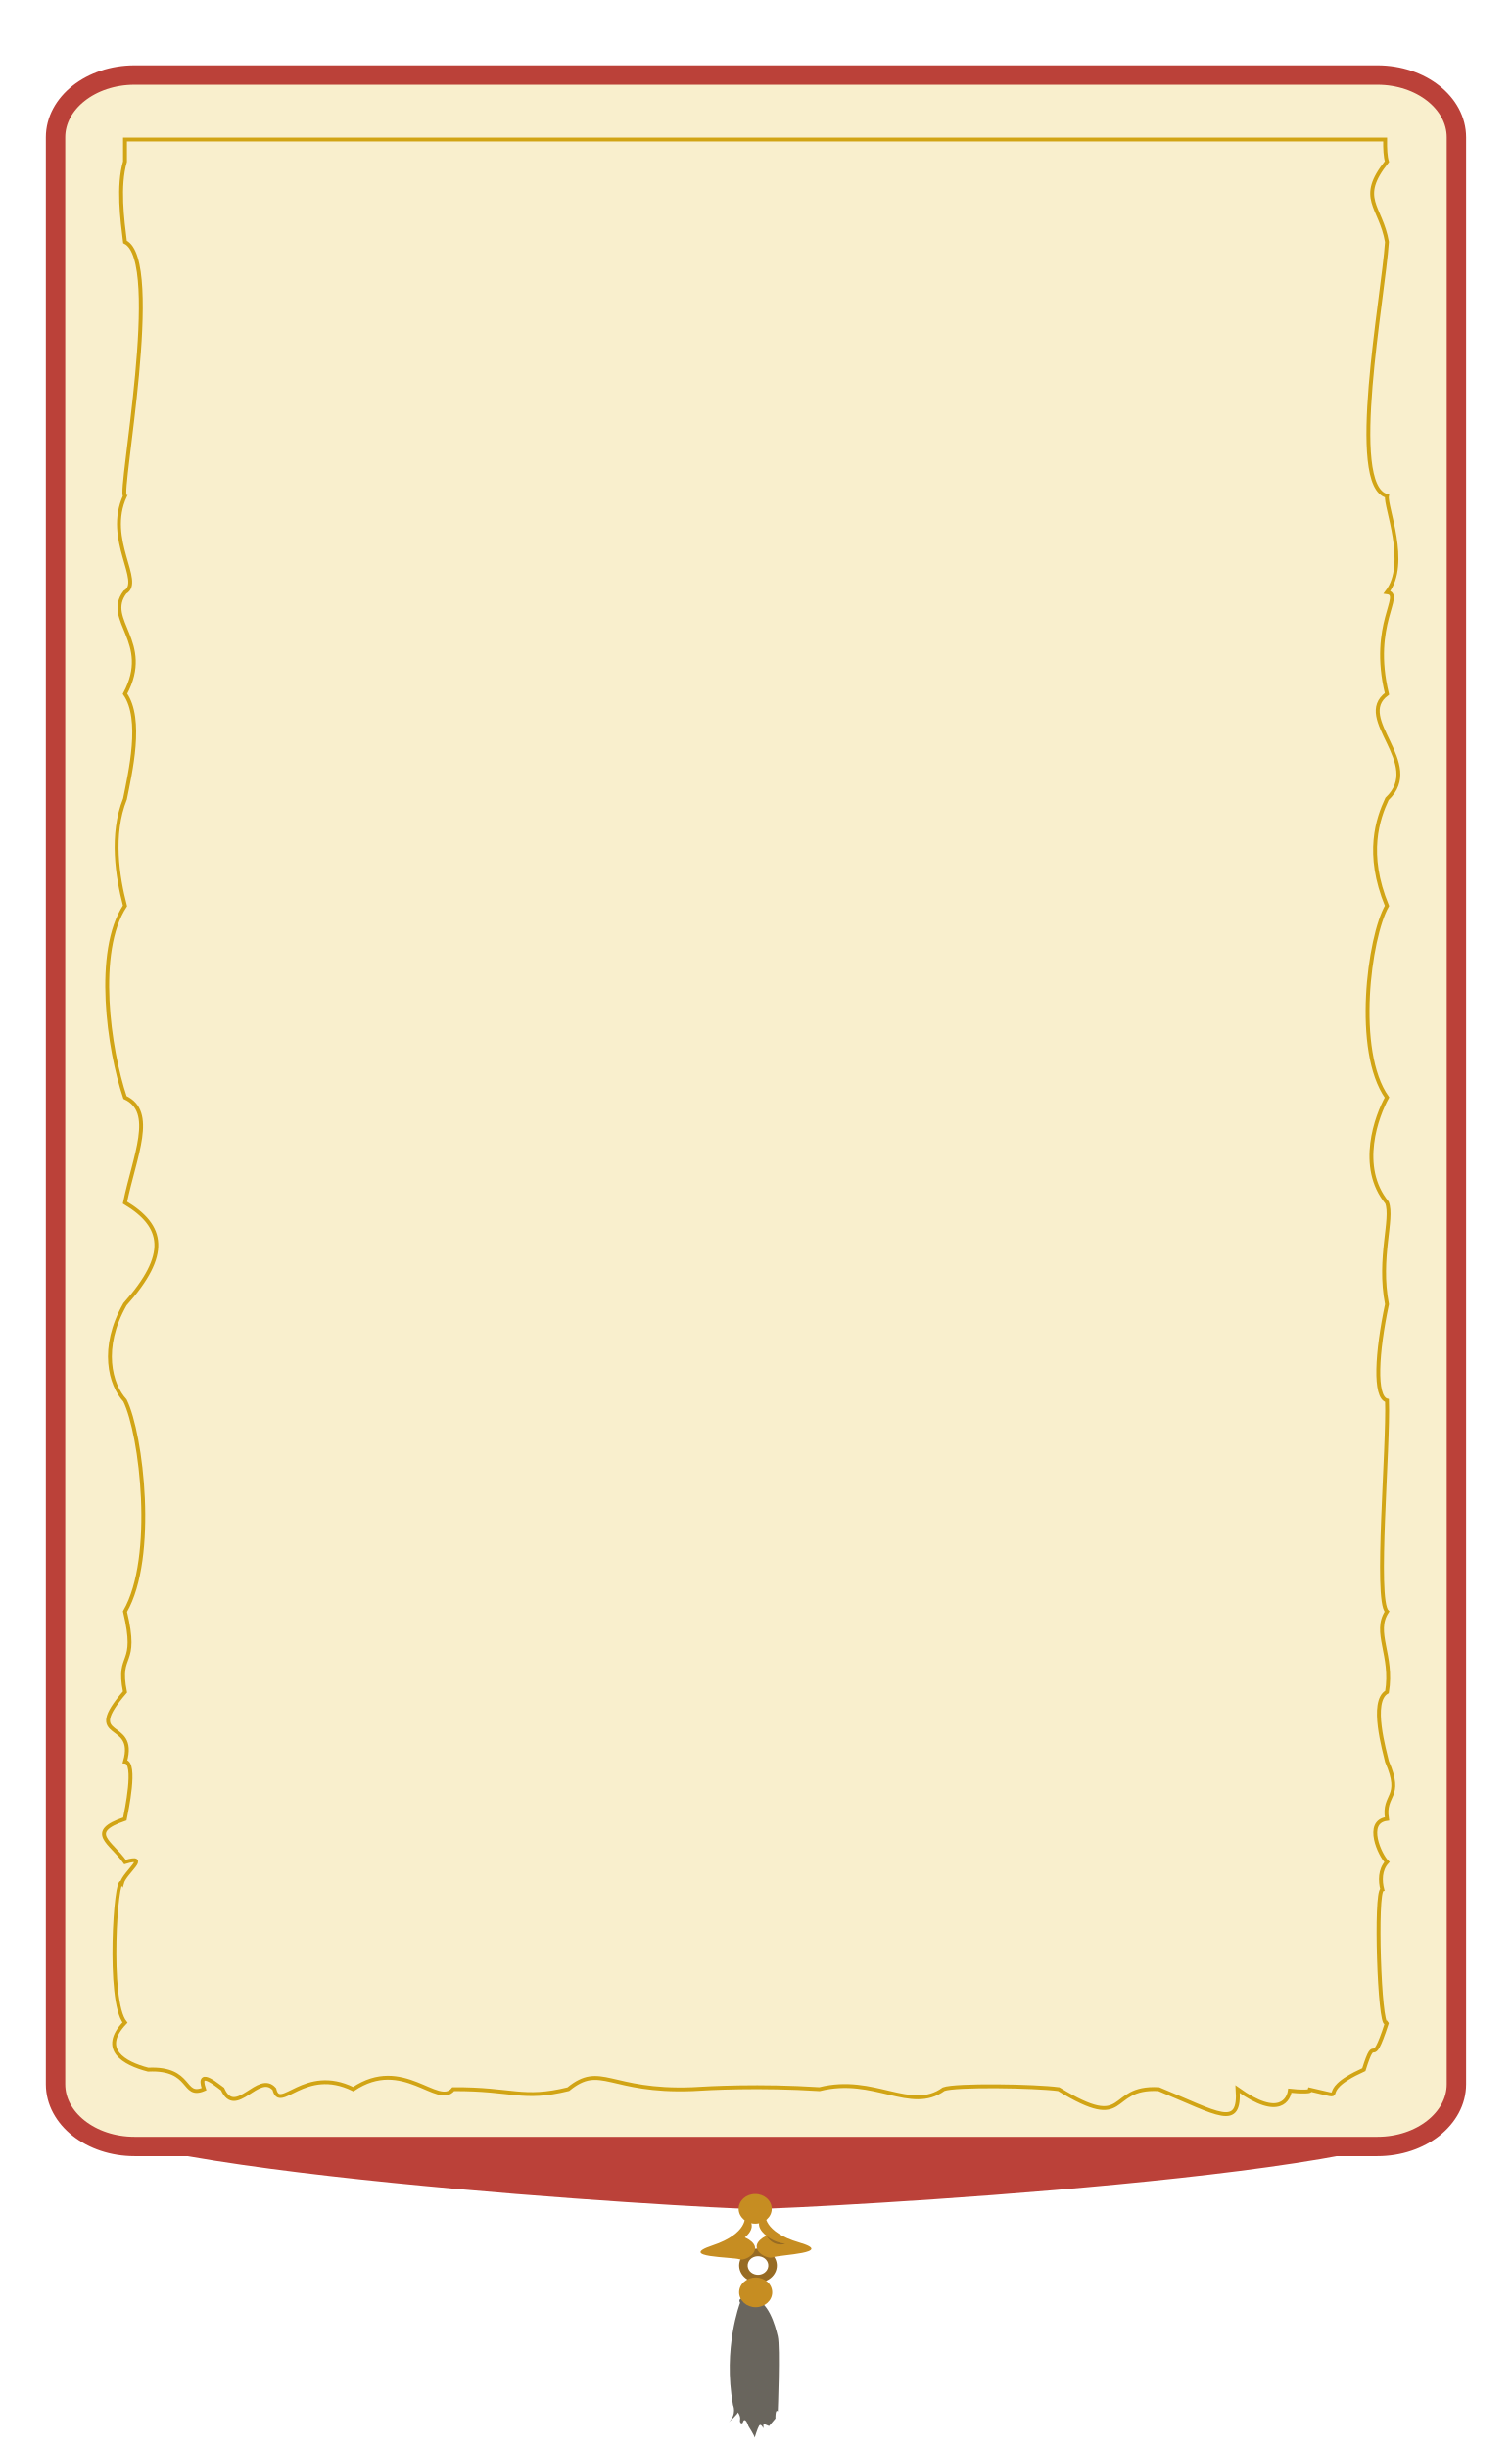
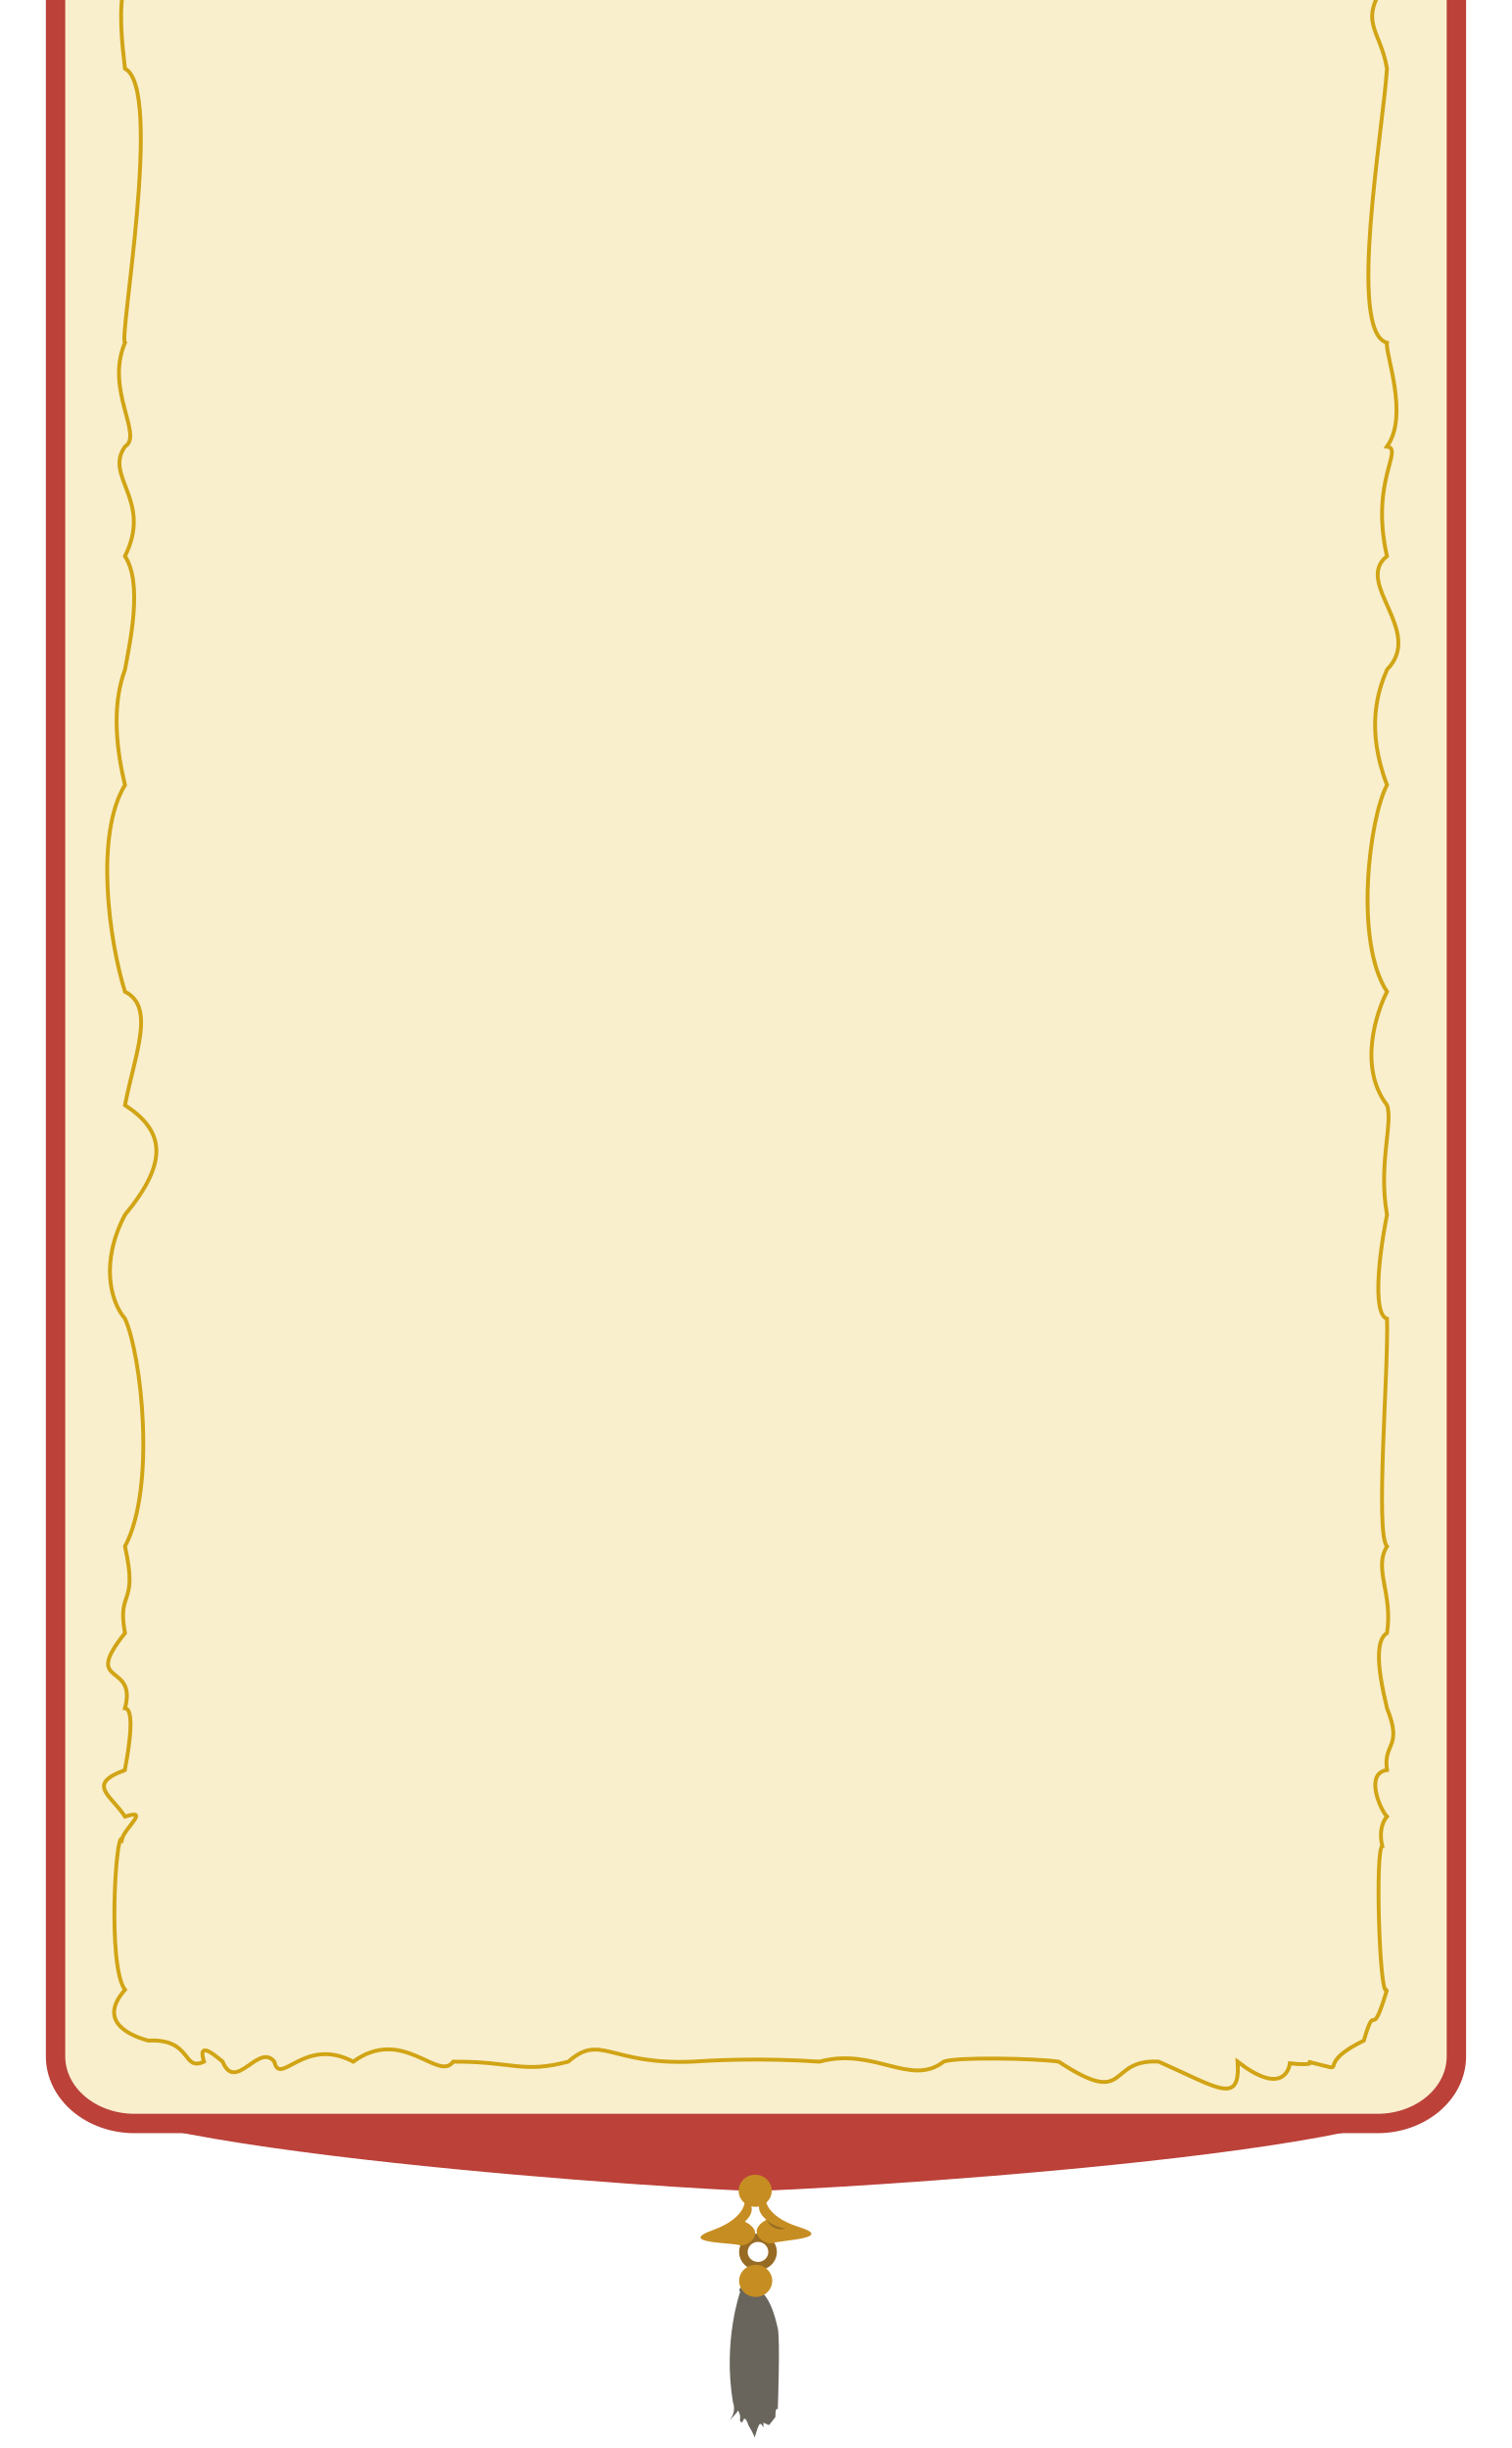
<svg xmlns="http://www.w3.org/2000/svg" version="1.1" id="Calque_1" x="0px" y="0px" width="390px" height="631.5px" viewBox="0 0 390 631.5" enable-background="new 0 0 390 631.5" xml:space="preserve">
  <g>
    <g id="fond">
-       <path fill="#BB4139" d="M373.168,545.372c0,15.803-167.647,24.43-177.529,24.43h-2.203c-9.881,0-177.154-9.479-177.154-25.282l0,0    c0-15.802,6.058-57.247,15.938-57.247h325.562C367.662,487.271,373.168,529.57,373.168,545.372L373.168,545.372z" />
-       <path fill="#F9EFCD" stroke="#BB4139" stroke-width="5" stroke-miterlimit="10" d="M375.674,537.649    c0,8.876-9.127,16.068-20.385,16.068H34.711c-11.258,0-20.384-7.192-20.384-16.068V35.423c0-8.875,9.126-16.069,20.384-16.069    h320.578c11.258,0,20.385,7.195,20.385,16.069V537.649z" />
+       <path fill="#BB4139" d="M373.168,538.785c0,17.05-167.647,26.357-177.529,26.357h-2.203c-9.881,0-177.154-10.227-177.154-27.277    l0,0c0-17.049,6.059-61.765,15.938-61.765h325.562C367.661,476.099,373.168,521.736,373.168,538.785L373.168,538.785z" />
+       <path fill="#F9EFCD" stroke="#BB4139" stroke-width="5" stroke-miterlimit="10" d="M375.674,530.453    c0,9.576-9.127,17.335-20.386,17.335H34.711c-11.258,0-20.384-7.759-20.384-17.335V-11.413c0-9.575,9.126-17.337,20.384-17.337    h320.577c11.259,0,20.386,7.763,20.386,17.337V530.453z" />
      <g>
-         <path fill="#69655D" d="M190.904,594.044c0,0-4.502,11.715-1.826,26.394c0,0,1.075,2.321-1.104,4.419c0,0,2.631-2.32,2.346-2.62     c-0.287-0.302,0.792,0.896,0.579,1.946c-0.209,1.05,0.627,1.196,0.743,0.676c0.111-0.525,0.641-1.273,1.437,1.048     c0,0,1.456,2.246,1.588,2.921c0,0,0.686-2.321,1.139-3.069c0.451-0.75,1.112,0.672,1.112,0.672v-1.194l1.456,0.599l1.646-1.947     c0,0,0-0.748,0-0.374s-0.059-2.246,0.603-1.423c0,0,0.664-16.624,0-19.395c-0.661-2.771-2.396-9.36-6.69-9.885     C189.635,592.282,190.904,594.044,190.904,594.044z" />
-         <path fill="#976B23" d="M197.026,580.269c-2.552-0.745-5.299,0.511-6.129,2.808c-0.827,2.293,0.573,4.762,3.123,5.506     c2.558,0.746,5.302-0.514,6.132-2.807C200.981,583.48,199.58,581.016,197.026,580.269z M194.7,586.701     c-1.399-0.407-2.166-1.758-1.712-3.017c0.456-1.262,1.957-1.942,3.355-1.536c1.401,0.408,2.169,1.754,1.712,3.016     C197.604,586.422,196.102,587.11,194.7,586.701z" />
-         <ellipse fill="#C68D22" cx="194.8" cy="569.802" rx="4.269" ry="3.835" />
-         <ellipse fill="#C68D22" cx="194.924" cy="591.346" rx="4.268" ry="3.835" />
-         <path fill="#C68D22" d="M192.156,571.628c0,0,0.89,4.526-8.386,7.618c-9.275,3.091,5.264,2.957,6.99,3.568     c1.728,0.614,7.266-2.863,1.375-5.646C192.136,577.17,196.128,574.207,192.156,571.628z" />
-         <path fill="#C68D22" d="M197.416,571.184c0,0-0.68,4.56,8.733,7.3c9.415,2.743-5.122,3.154-6.816,3.827     c-1.692,0.679-7.395-2.592-1.643-5.59C197.691,576.723,193.567,573.912,197.416,571.184z" />
-         <path fill="#976B23" d="M197.691,576.723c0,0,1.604,1.691,4.865,2.098C202.55,578.817,199.6,579.912,197.691,576.723z" />
+         <path fill="#69655D" d="M190.904,591.299c0,0-4.502,12.639-1.825,28.477c0,0,1.074,2.504-1.104,4.769     c0,0,2.631-2.503,2.346-2.827c-0.286-0.326,0.792,0.967,0.579,2.1c-0.209,1.133,0.627,1.29,0.743,0.729     c0.111-0.566,0.642-1.374,1.438,1.131c0,0,1.456,2.423,1.588,3.151c0,0,0.686-2.505,1.139-3.312     c0.451-0.81,1.112,0.725,1.112,0.725v-1.287l1.456,0.646l1.646-2.101c0,0,0-0.808,0-0.403c0,0.403-0.059-2.423,0.604-1.535     c0,0,0.664-17.937,0-20.926c-0.661-2.99-2.396-10.099-6.69-10.665C189.635,589.397,190.904,591.299,190.904,591.299z" />
+         <path fill="#976B23" d="M197.026,576.436c-2.552-0.803-5.299,0.553-6.129,3.03c-0.827,2.475,0.573,5.138,3.123,5.94     c2.559,0.806,5.302-0.554,6.132-3.027C200.981,579.901,199.58,577.242,197.026,576.436z M194.7,583.376     c-1.399-0.439-2.166-1.896-1.713-3.256c0.456-1.361,1.957-2.095,3.355-1.656c1.401,0.439,2.169,1.893,1.712,3.254     C197.604,583.075,196.102,583.817,194.7,583.376z" />
+         <ellipse fill="#C68D22" cx="194.8" cy="565.143" rx="4.269" ry="4.138" />
+         <ellipse fill="#C68D22" cx="194.924" cy="588.388" rx="4.268" ry="4.138" />
+         <path fill="#C68D22" d="M192.156,567.113c0,0,0.891,4.884-8.386,8.22c-9.274,3.335,5.265,3.19,6.99,3.85     c1.728,0.662,7.266-3.089,1.375-6.092C192.136,573.093,196.128,569.896,192.156,567.113z" />
+         <path fill="#C68D22" d="M197.416,566.634c0,0-0.681,4.921,8.732,7.877c9.415,2.959-5.122,3.402-6.815,4.128     c-1.692,0.733-7.396-2.796-1.644-6.03C197.691,572.61,193.567,569.578,197.416,566.634z" />
+         <path fill="#976B23" d="M197.691,572.61c0,0,1.604,1.824,4.865,2.264C202.55,574.87,199.6,576.052,197.691,572.61z" />
      </g>
    </g>
    <g id="deco">
      <g>
-         <path fill="#F9EFCD" stroke="#D1A415" stroke-miterlimit="10" d="M357.76,178.98c-4.392-18.072,4.434-25.634,0-26.209     c5.783-7.418-0.494-22.193,0-24.838c-10.304-2.543-0.928-51.271,0-65.522c-1.604-9.311-7.71-11.116,0-20.723     c-0.401-1.245-0.503-3.309-0.474-5.689H32.24c0,1.855,0,3.749,0,5.689c-1.841,6.265-0.715,14.99,0,20.723     c9.981,4.738-1.681,64.907,0,65.521c-5.223,11.284,4.826,22.158,0,24.838c-5.5,7.22,7.2,12.816,0,26.208     c4.599,6.513,1.341,20.371,0,27.124c-3.685,9.163-1.95,20.131,0,27.58c-7.773,11.804-4.203,36.938,0,49.433     c7.941,3.656,2.514,15.01,0,27.123c10.057,6.062,11.511,13.323,0,26.209c-6.427,11.313-3.765,20.756,0,24.838     c4.269,8.681,8.057,40.445,0,54.447c3.504,14.632-2.125,10.091,0,20.725c-11.273,13.083,3.246,6.718,0,17.979     c3.05,0.242,0.321,12.919-0.039,14.795c-10.11,3.412-3.511,6,0.039,11.108c6.605-1.979-0.068,2.641-0.794,5.426     c-1.559-2.156-3.791,30.351,0.794,35.986c-6.589,6.902-0.303,10.534,5.969,12.15c11.545-0.548,8.67,7.476,14.415,5.033     c-2.047-5.979,4.382-0.195,4.795,0c3.388,7.564,9.277-4.666,13.351,0c1.413,6.147,7.704-6.199,20.349,0     c12.789-8.63,21.896,4.974,25.793,0c15.353-0.084,17.805,2.9,29.68,0c8.4-6.881,10.665,0.816,32.013,0     c4.473-0.278,17.268-0.982,32.792,0c14.064-3.558,23.497,6.166,32.016,0c3.046-1.145,23.533-0.826,29.681,0     c18.526,11.309,12.165-0.75,25.791,0c15.337,6.282,21.11,10.609,20.352,0c10.975,7.884,13.219,2.369,13.472,0.396     c2.135,0.268,6.769,0.408,4.673-0.396c12.548,2.793,0.271,1.345,14.415-5.033c3.214-10.342,1.645,1.155,5.888-11.901     c-0.036-0.044-0.071-0.092-0.108-0.145c-1.763,0.986-2.894-33.87-1.025-34.442c-0.561-2.158-0.634-5.063,1.216-7.074     c-1.746-1.623-5.835-10.385,0-11.124c-1.063-6.606,4.157-5.21,0-14.781c-0.553-2.542-4.405-15.55,0-17.979     c1.583-9.479-3.569-15.335,0-20.723c-3.113-3.027,0.448-42.422,0-54.449c-3.339-0.803-2.628-12.487,0-24.838     c-2.318-12.057,1.632-22.012,0-26.209c-7.563-9.227-2.603-22.454,0-27.123c-8.484-12.007-4.605-41.373,0-49.432     c-5.555-13.476-2.336-22.579,0-27.58C367.531,196.943,349.104,185.355,357.76,178.98z" />
+         <path fill="#F9EFCD" stroke="#D1A415" stroke-miterlimit="10" d="M357.76,143.475c-4.393-19.498,4.434-27.657,0-28.277     c5.783-8.003-0.494-23.944,0-26.798c-10.305-2.744-0.929-55.318,0-70.693c-1.604-10.046-7.71-11.994,0-22.359     c-0.401-1.343-0.503-3.57-0.475-6.138H32.24c0,2.001,0,4.045,0,6.138c-1.842,6.76-0.716,16.173,0,22.359     c9.98,5.112-1.682,70.03,0,70.692c-5.224,12.174,4.825,23.906,0,26.798c-5.5,7.79,7.199,13.827,0,28.276     c4.599,7.027,1.341,21.979,0,29.265c-3.686,9.887-1.95,21.72,0,29.757c-7.773,12.735-4.203,39.853,0,53.334     c7.94,3.944,2.514,16.194,0,29.263c10.057,6.541,11.511,14.375,0,28.278c-6.428,12.206-3.766,22.394,0,26.798     c4.269,9.365,8.057,43.638,0,58.744c3.504,15.787-2.125,10.888,0,22.36c-11.273,14.116,3.245,7.248,0,19.397     c3.05,0.262,0.32,13.94-0.039,15.964c-10.11,3.681-3.512,6.474,0.039,11.984c6.604-2.135-0.068,2.85-0.795,5.854     c-1.559-2.325-3.791,32.747,0.795,38.827c-6.59,7.447-0.304,11.365,5.969,13.109c11.545-0.591,8.67,8.065,14.415,5.43     c-2.047-6.451,4.382-0.21,4.795,0c3.388,8.161,9.276-5.035,13.351,0c1.413,6.632,7.704-6.688,20.35,0     c12.789-9.312,21.896,5.367,25.793,0c15.353-0.091,17.805,3.129,29.68,0c8.4-7.425,10.665,0.881,32.013,0     c4.474-0.3,17.269-1.06,32.792,0c14.064-3.839,23.497,6.652,32.017,0c3.046-1.235,23.532-0.891,29.681,0     c18.526,12.202,12.165-0.81,25.791,0c15.337,6.777,21.109,11.446,20.352,0c10.976,8.507,13.219,2.556,13.473,0.428     c2.135,0.288,6.769,0.44,4.673-0.428c12.548,3.013,0.271,1.451,14.415-5.43c3.214-11.159,1.645,1.245,5.888-12.841     c-0.036-0.048-0.071-0.099-0.108-0.156c-1.763,1.063-2.894-36.543-1.024-37.16c-0.562-2.329-0.634-5.464,1.216-7.633     c-1.746-1.751-5.835-11.204,0-12.002c-1.063-7.127,4.157-5.621,0-15.948c-0.553-2.742-4.405-16.777,0-19.397     c1.583-10.228-3.569-16.545,0-22.358c-3.113-3.266,0.448-45.77,0-58.746c-3.339-0.866-2.628-13.474,0-26.799     c-2.318-13.009,1.632-23.75,0-28.278c-7.563-9.956-2.604-24.227,0-29.264c-8.484-12.955-4.605-44.639,0-53.333     c-5.555-14.54-2.336-24.361,0-29.757C367.531,162.855,349.104,150.353,357.76,143.475z" />
      </g>
    </g>
  </g>
</svg>
